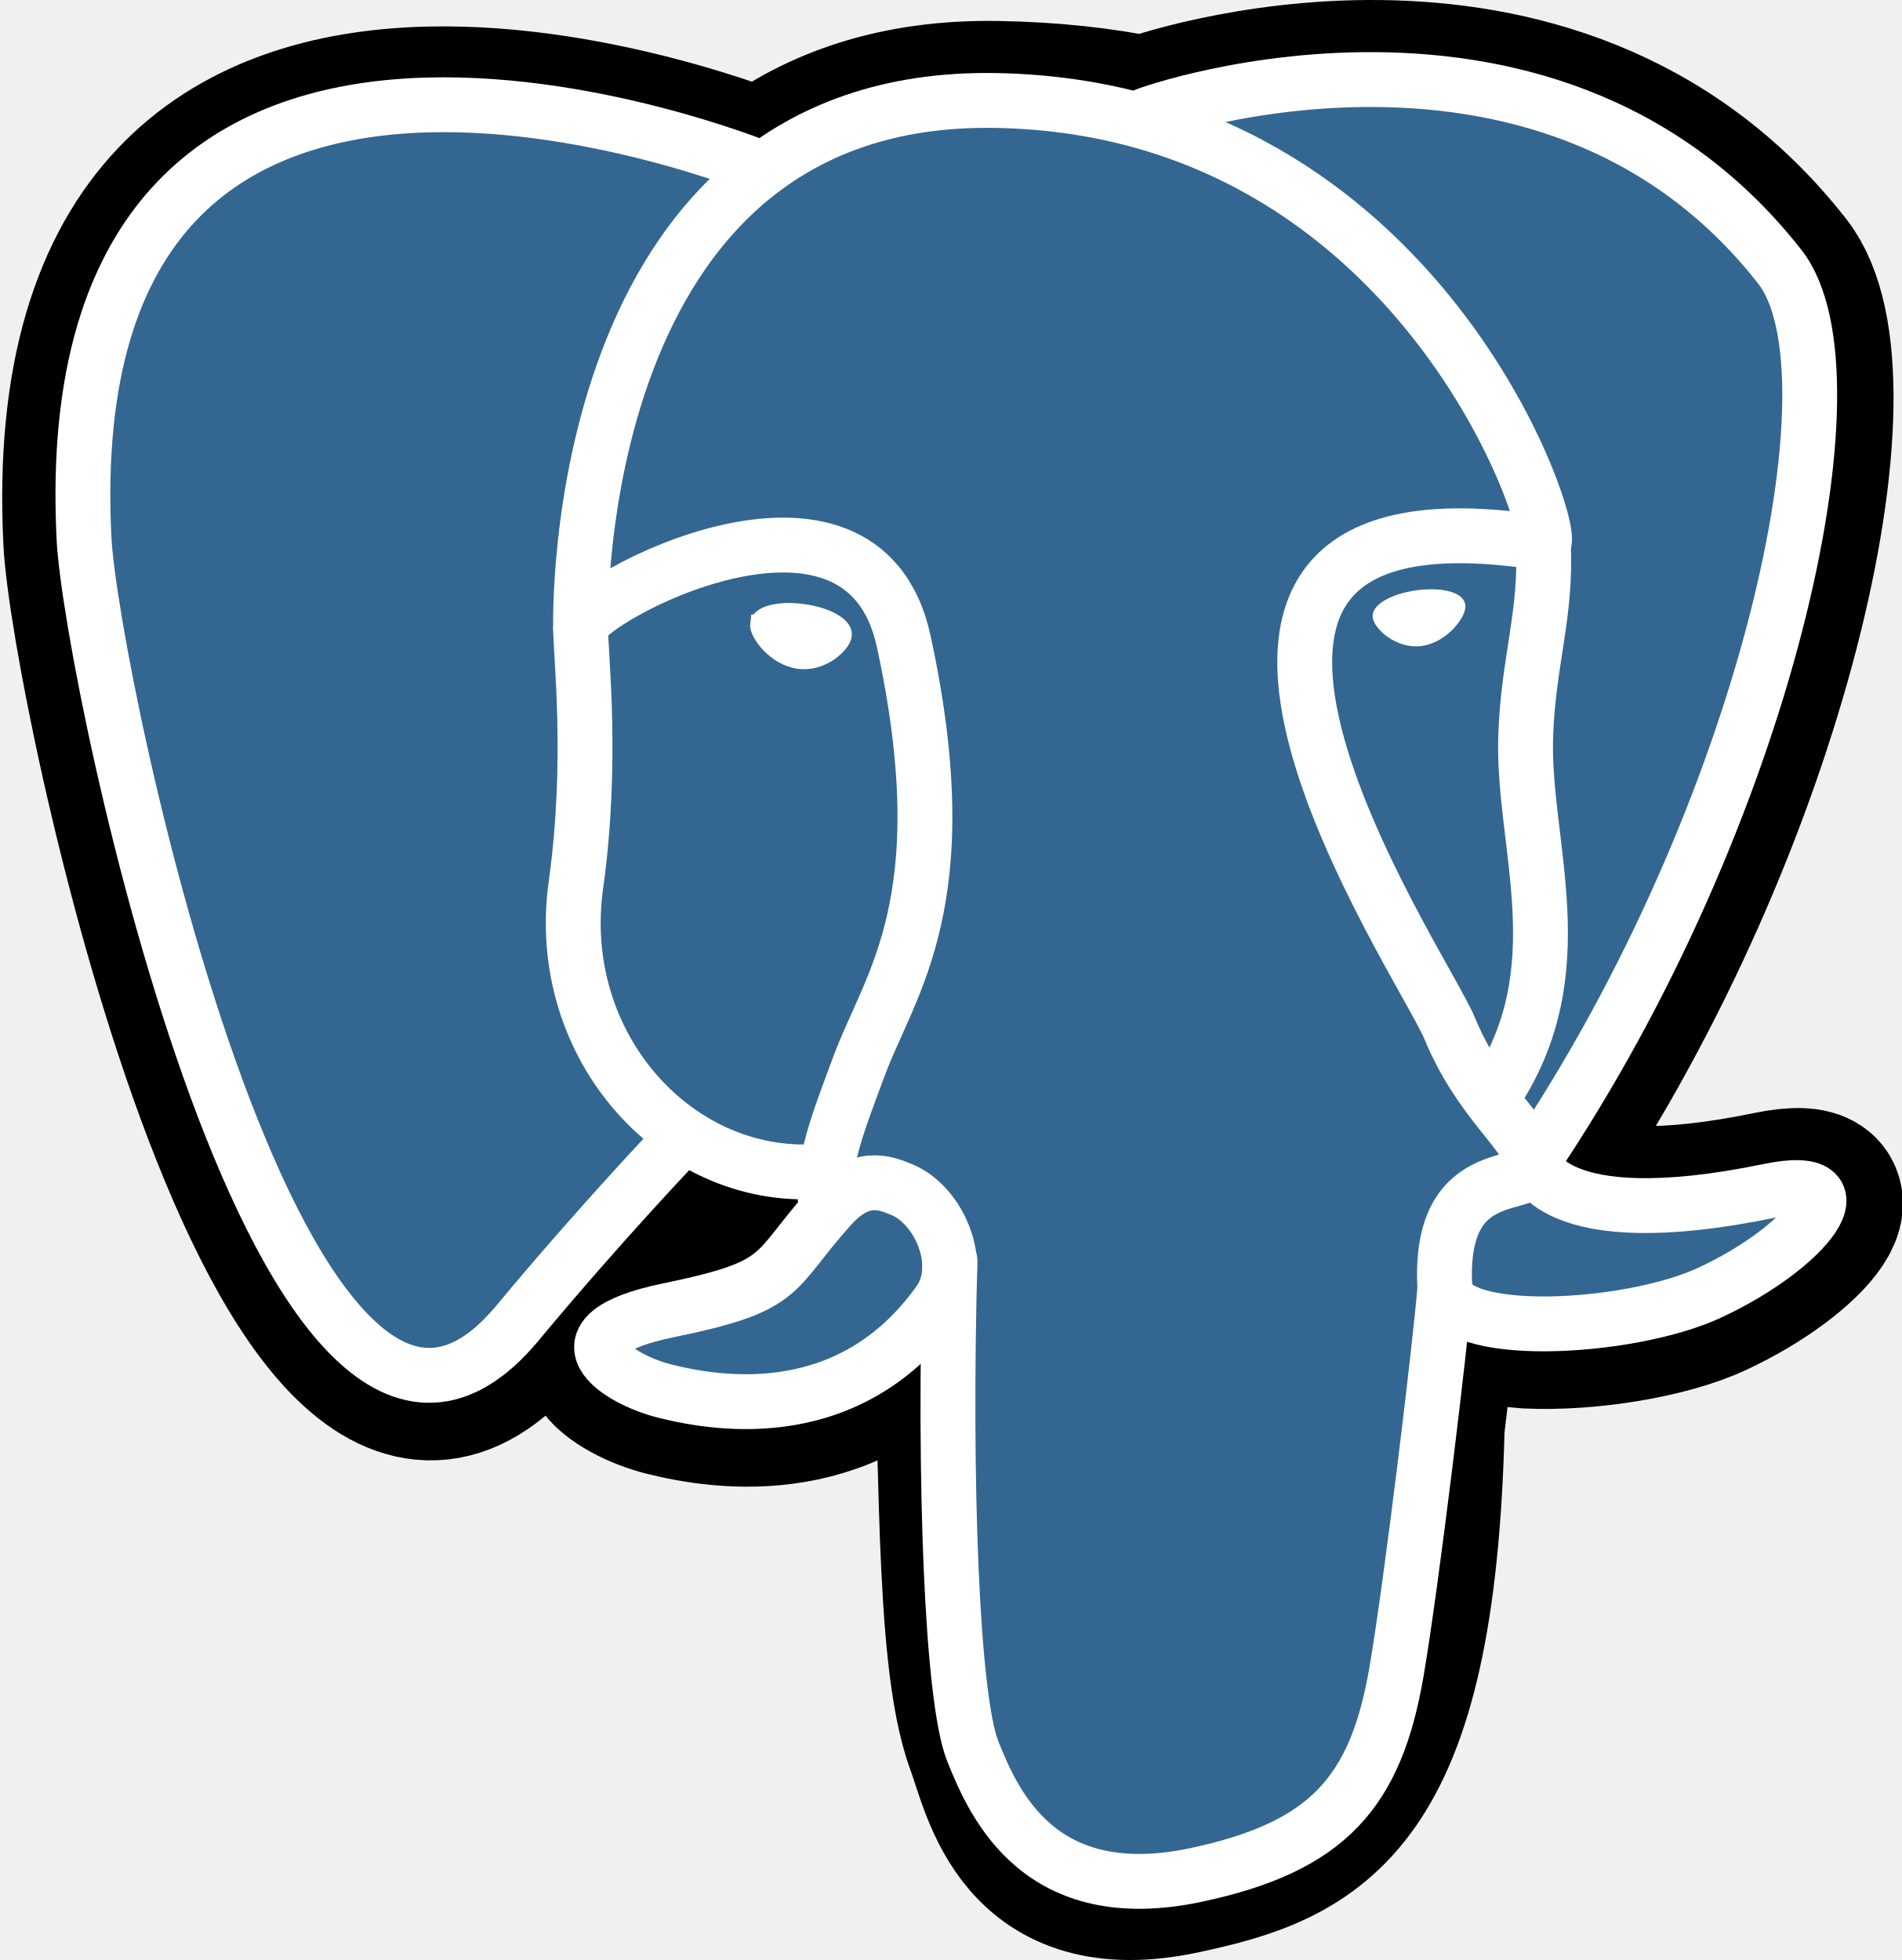
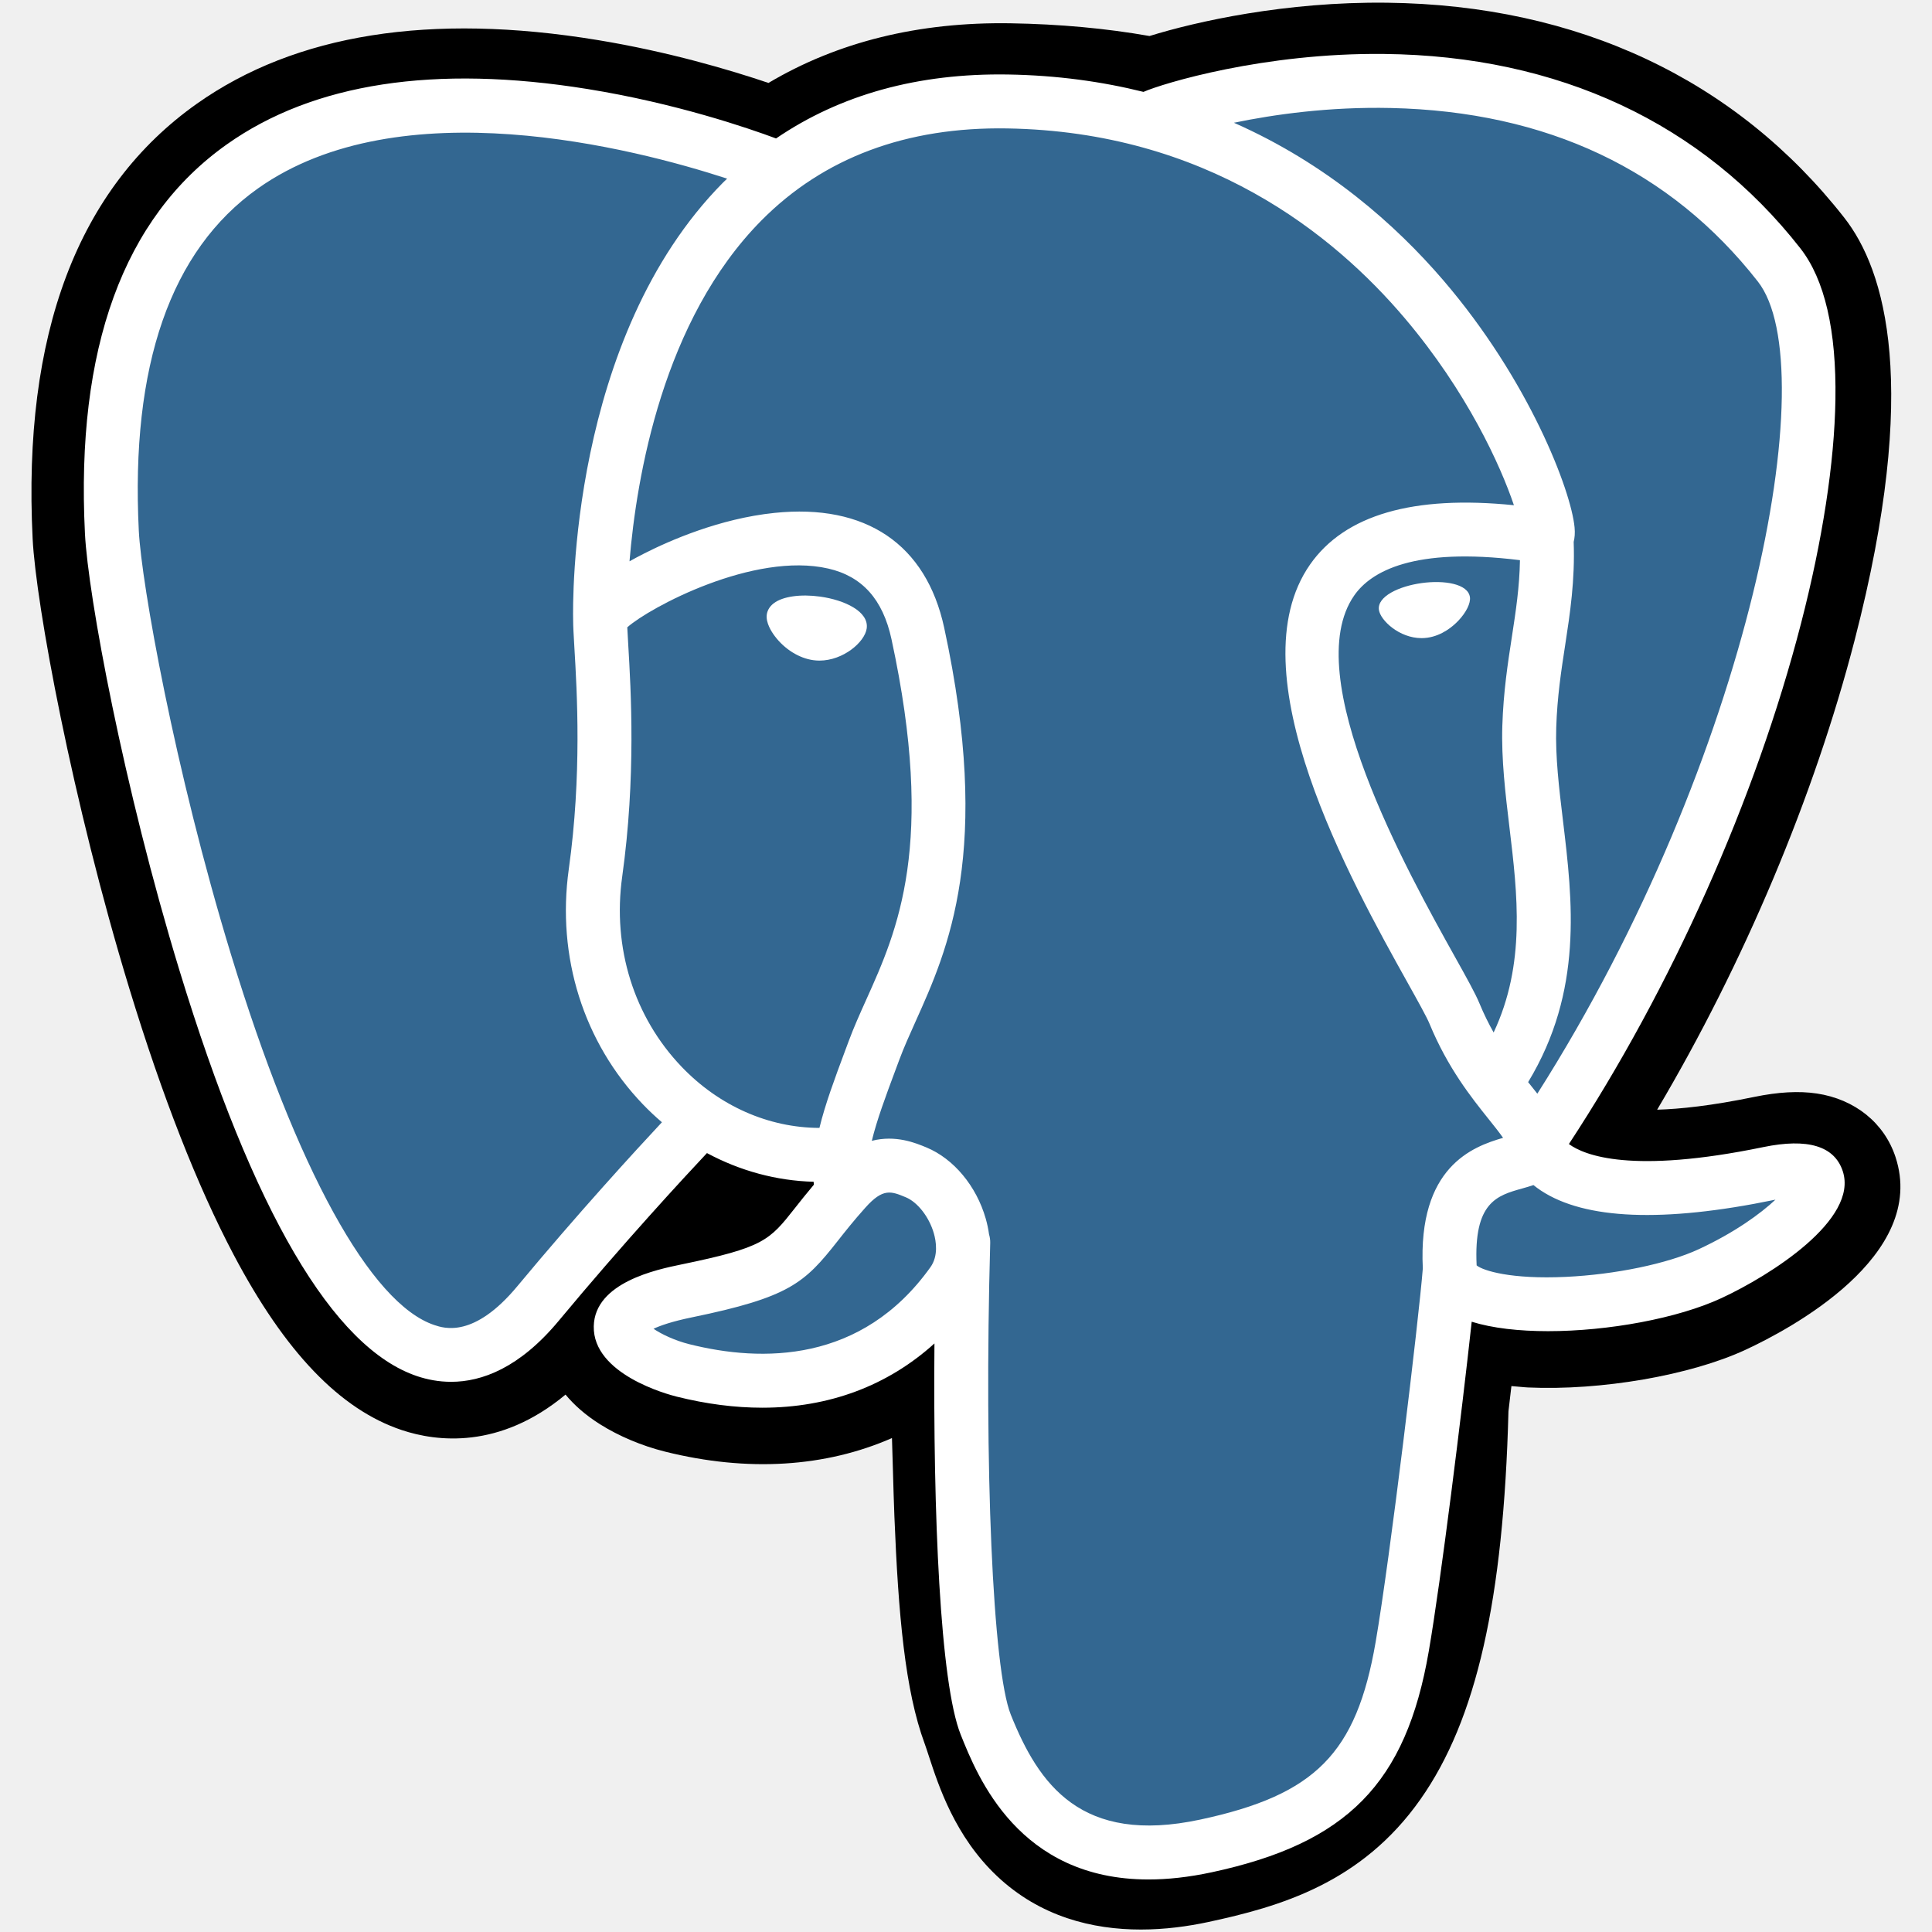
- <svg xmlns="http://www.w3.org/2000/svg" width="432.071pt" height="445.383pt" viewBox="0 0 432.071 445.383" xml:space="preserve">
-   <g id="orginal" style="fill-rule:nonzero;clip-rule:nonzero;stroke:#000000;stroke-miterlimit:4;">
- 	</g>
-   <g id="Layer_x0020_3" style="fill-rule:nonzero;clip-rule:nonzero;fill:none;stroke:#FFFFFF;stroke-width:12.465;stroke-linecap:round;stroke-linejoin:round;stroke-miterlimit:4;">
-     <path style="fill:#000000;stroke:#000000;stroke-width:37.395;stroke-linecap:butt;stroke-linejoin:miter;" d="M323.205,324.227c2.833-23.601,1.984-27.062,19.563-23.239l4.463,0.392c13.517,0.615,31.199-2.174,41.587-7c22.362-10.376,35.622-27.7,13.572-23.148c-50.297,10.376-53.755-6.655-53.755-6.655c53.111-78.803,75.313-178.836,56.149-203.322    C352.514-5.534,262.036,26.049,260.522,26.869l-0.482,0.089c-9.938-2.062-21.06-3.294-33.554-3.496c-22.761-0.374-40.032,5.967-53.133,15.904c0,0-161.408-66.498-153.899,83.628c1.597,31.936,45.777,241.655,98.47,178.31    c19.259-23.163,37.871-42.748,37.871-42.748c9.242,6.14,20.307,9.272,31.912,8.147l0.897-0.765c-0.281,2.876-0.157,5.689,0.359,9.019c-13.572,15.167-9.584,17.83-36.723,23.416c-27.457,5.659-11.326,15.734-0.797,18.367c12.768,3.193,42.305,7.716,62.268-20.224    l-0.795,3.188c5.325,4.26,4.965,30.619,5.72,49.452c0.756,18.834,2.017,36.409,5.856,46.771c3.839,10.36,8.369,37.05,44.036,29.406c29.809-6.388,52.6-15.582,54.677-101.107" />
-     <path style="fill:#336791;stroke:none;" d="M402.395,271.23c-50.302,10.376-53.76-6.655-53.76-6.655c53.111-78.808,75.313-178.843,56.153-203.326c-52.27-66.785-142.752-35.2-144.262-34.38l-0.486,0.087c-9.938-2.063-21.06-3.292-33.56-3.496c-22.761-0.373-40.026,5.967-53.127,15.902    c0,0-161.411-66.495-153.904,83.63c1.597,31.938,45.776,241.657,98.471,178.312c19.26-23.163,37.869-42.748,37.869-42.748c9.243,6.14,20.308,9.272,31.908,8.147l0.901-0.765c-0.28,2.876-0.152,5.689,0.361,9.019c-13.575,15.167-9.586,17.83-36.723,23.416    c-27.459,5.659-11.328,15.734-0.796,18.367c12.768,3.193,42.307,7.716,62.266-20.224l-0.796,3.188c5.319,4.26,9.054,27.711,8.428,48.969c-0.626,21.259-1.044,35.854,3.147,47.254c4.191,11.4,8.368,37.05,44.042,29.406c29.809-6.388,45.256-22.942,47.405-50.555    c1.525-19.631,4.976-16.729,5.194-34.28l2.768-8.309c3.192-26.611,0.507-35.196,18.872-31.203l4.463,0.392c13.517,0.615,31.208-2.174,41.591-7c22.358-10.376,35.618-27.7,13.573-23.148z" />
-     <path d="M215.866,286.484c-1.385,49.516,0.348,99.377,5.193,111.495c4.848,12.118,15.223,35.688,50.9,28.045c29.806-6.39,40.651-18.756,45.357-46.051c3.466-20.082,10.148-75.854,11.005-87.281" />
-     <path d="M173.104,38.256c0,0-161.521-66.016-154.012,84.109c1.597,31.938,45.779,241.664,98.473,178.316c19.256-23.166,36.671-41.335,36.671-41.335" />
-     <path d="M260.349,26.207c-5.591,1.753,89.848-34.889,144.087,34.417c19.159,24.484-3.043,124.519-56.153,203.329" />
-     <path style="stroke-linejoin:bevel;" d="M348.282,263.953c0,0,3.461,17.036,53.764,6.653c22.04-4.552,8.776,12.774-13.577,23.155c-18.345,8.514-59.474,10.696-60.146-1.069c-1.729-30.355,21.647-21.133,19.96-28.739c-1.525-6.85-11.979-13.573-18.894-30.338    c-6.037-14.633-82.796-126.849,21.287-110.183c3.813-0.789-27.146-99.002-124.553-100.599c-97.385-1.597-94.19,119.762-94.19,119.762" />
-     <path d="M188.604,274.334c-13.577,15.166-9.584,17.829-36.723,23.417c-27.459,5.66-11.326,15.733-0.797,18.365c12.768,3.195,42.307,7.718,62.266-20.229c6.078-8.509-0.036-22.086-8.385-25.547c-4.034-1.671-9.428-3.765-16.361,3.994z" />
-     <path d="M187.715,274.069c-1.368-8.917,2.93-19.528,7.536-31.942c6.922-18.626,22.893-37.255,10.117-96.339c-9.523-44.029-73.396-9.163-73.436-3.193c-0.039,5.968,2.889,30.26-1.067,58.548c-5.162,36.913,23.488,68.132,56.479,64.938" />
-     <path style="fill:#FFFFFF;stroke-width:4.155;stroke-linecap:butt;stroke-linejoin:miter;" d="M172.517,141.7c-0.288,2.039,3.733,7.48,8.976,8.207c5.234,0.73,9.714-3.522,9.998-5.559c0.284-2.039-3.732-4.285-8.977-5.015c-5.237-0.731-9.719,0.333-9.996,2.367z" />
-     <path style="fill:#FFFFFF;stroke-width:2.078;stroke-linecap:butt;stroke-linejoin:miter;" d="M331.941,137.543c0.284,2.039-3.732,7.48-8.976,8.207c-5.238,0.73-9.718-3.522-10.005-5.559c-0.277-2.039,3.74-4.285,8.979-5.015c5.239-0.73,9.718,0.333,10.002,2.368z" />
-     <path d="M350.676,123.432c0.863,15.994-3.445,26.888-3.988,43.914c-0.804,24.748,11.799,53.074-7.191,81.435" />
-     <path style="stroke-width:3;" d="M0,60.232" />
+ <svg xmlns="http://www.w3.org/2000/svg" width="800px" height="800px" viewBox="-4 0 264 264" version="1.1" preserveAspectRatio="xMidYMid">
+   <g>
+     <path d="M255.008,158.086 C253.473,153.437 249.452,150.199 244.252,149.422 C241.8,149.056 238.992,149.212 235.669,149.897 C229.877,151.092 225.58,151.547 222.444,151.635 C234.281,131.65 243.906,108.86 249.447,87.407 C258.406,52.718 253.619,36.915 248.024,29.767 C233.217,10.848 211.614,0.683 185.552,0.372 C171.649,0.202 159.444,2.947 153.077,4.921 C147.149,3.875 140.775,3.291 134.086,3.183 C121.55,2.983 110.473,5.716 101.008,11.333 C95.767,9.561 87.358,7.063 77.646,5.469 C54.804,1.719 36.394,4.641 22.928,14.154 C6.622,25.672 -0.937,45.684 0.461,73.634 C0.905,82.508 5.869,109.508 13.685,135.114 C18.177,149.832 22.967,162.054 27.922,171.444 C34.949,184.759 42.468,192.6 50.909,195.416 C55.64,196.992 64.236,198.096 73.277,190.567 C74.423,191.954 75.952,193.333 77.981,194.614 C80.558,196.239 83.709,197.567 86.856,198.354 C98.197,201.189 108.82,200.48 117.883,196.506 C117.939,198.118 117.982,199.658 118.018,200.988 C118.079,203.145 118.138,205.26 118.217,207.238 C118.754,220.612 119.664,231.011 122.36,238.287 C122.508,238.688 122.707,239.297 122.917,239.944 C124.262,244.062 126.511,250.956 132.233,256.355 C138.158,261.948 145.325,263.663 151.889,263.663 C155.181,263.663 158.322,263.231 161.077,262.641 C170.897,260.536 182.05,257.33 190.118,245.842 C197.746,234.982 201.454,218.625 202.125,192.851 C202.212,192.123 202.292,191.427 202.369,190.764 C202.422,190.316 202.475,189.859 202.529,189.402 L204.326,189.56 L204.789,189.591 C214.791,190.047 227.021,187.926 234.532,184.437 C240.467,181.683 259.486,171.642 255.008,158.086" fill="#000000">
+ 
+ </path>
+     <path d="M237.906,160.722 C208.166,166.857 206.121,156.788 206.121,156.788 C237.522,110.195 250.648,51.052 239.32,36.577 C208.417,-2.908 154.922,15.766 154.029,16.25 L153.742,16.302 C147.866,15.082 141.291,14.356 133.9,14.235 C120.444,14.014 110.236,17.763 102.49,23.637 C102.49,23.637 7.06,-15.677 11.499,73.081 C12.443,91.963 38.563,215.954 69.717,178.503 C81.104,164.808 92.106,153.229 92.106,153.229 C97.571,156.859 104.113,158.711 110.971,158.046 L111.504,157.594 C111.338,159.294 111.414,160.957 111.717,162.926 C103.691,171.893 106.05,173.467 90.006,176.77 C73.771,180.116 83.308,186.072 89.535,187.629 C97.084,189.517 114.548,192.191 126.348,175.672 L125.878,177.557 C129.022,180.076 131.23,193.94 130.86,206.509 C130.49,219.077 130.243,227.706 132.721,234.446 C135.199,241.186 137.668,256.351 158.76,251.832 C176.383,248.055 185.516,238.268 186.787,221.943 C187.688,210.336 189.729,212.052 189.857,201.675 L191.494,196.763 C193.381,181.03 191.794,175.954 202.651,178.315 L205.29,178.547 C213.282,178.91 223.741,177.261 229.88,174.408 C243.098,168.274 250.938,158.031 237.904,160.722 L237.906,160.722" fill="#336791">
+ 
+ </path>
+     <path d="M108.076,81.525 C105.397,81.152 102.969,81.497 101.741,82.427 C101.05,82.95 100.837,83.556 100.779,83.973 C100.625,85.078 101.4,86.3 101.875,86.93 C103.221,88.714 105.187,89.94 107.133,90.21 C107.415,90.249 107.696,90.268 107.975,90.268 C111.22,90.268 114.171,87.741 114.431,85.876 C114.756,83.54 111.365,81.983 108.076,81.525" fill="#FFFFFF">
+ 
+ </path>
+     <path d="M196.86,81.599 L196.86,81.599 C196.604,79.768 193.346,79.246 190.254,79.676 C187.166,80.106 184.172,81.5 184.422,83.335 C184.623,84.762 187.199,87.198 190.249,87.198 C190.507,87.198 190.767,87.181 191.029,87.144 C193.065,86.862 194.559,85.569 195.268,84.824 C196.35,83.688 196.975,82.422 196.86,81.599" fill="#FFFFFF">
+ 
+ </path>
+     <path d="M247.802,160.025 C246.668,156.596 243.018,155.493 236.954,156.745 C218.949,160.461 212.501,157.887 210.384,156.328 C224.379,135.007 235.892,109.236 242.103,85.191 C245.045,73.801 246.67,63.223 246.803,54.602 C246.95,45.138 245.338,38.184 242.014,33.936 C228.612,16.811 208.942,7.625 185.132,7.373 C168.763,7.189 154.933,11.378 152.252,12.556 C146.606,11.152 140.451,10.29 133.75,10.18 C121.462,9.981 110.84,12.923 102.046,18.919 C98.226,17.498 88.354,14.109 76.281,12.164 C55.409,8.803 38.823,11.35 26.987,19.735 C12.864,29.741 6.344,47.627 7.607,72.894 C8.032,81.396 12.876,107.548 20.52,132.593 C30.582,165.557 41.519,184.218 53.028,188.057 C54.375,188.506 55.929,188.82 57.641,188.82 C61.839,188.82 66.986,186.928 72.341,180.49 C81.236,169.789 89.541,160.822 92.602,157.564 C97.126,159.992 102.096,161.348 107.179,161.484 C107.188,161.617 107.202,161.75 107.214,161.882 C106.194,163.092 105.357,164.152 104.644,165.057 C101.122,169.528 100.389,170.459 89.052,172.793 C85.827,173.459 77.261,175.224 77.136,181.228 C77,187.788 87.261,190.543 88.43,190.835 C92.504,191.855 96.429,192.358 100.172,192.358 C109.275,192.357 117.286,189.366 123.688,183.577 C123.491,206.963 124.466,230.007 127.274,237.028 C129.573,242.776 135.192,256.823 152.938,256.822 C155.542,256.822 158.408,256.519 161.561,255.843 C180.082,251.872 188.125,243.687 191.236,225.64 C192.901,215.995 195.758,192.964 197.102,180.61 C199.938,181.495 203.589,181.9 207.536,181.899 C215.768,181.899 225.267,180.15 231.224,177.385 C237.916,174.277 249.992,166.651 247.802,160.025 L247.802,160.025 Z M203.696,76.545 C203.635,80.192 203.133,83.503 202.601,86.959 C202.028,90.676 201.436,94.519 201.287,99.184 C201.14,103.724 201.707,108.445 202.255,113.009 C203.363,122.228 204.5,131.721 200.099,141.087 C199.415,139.872 198.754,138.546 198.149,137.078 C197.602,135.752 196.414,133.622 194.77,130.674 C188.37,119.198 173.385,92.324 181.056,81.358 C183.341,78.094 189.14,74.738 203.696,76.545 L203.696,76.545 Z M186.052,14.758 C207.386,15.229 224.261,23.21 236.21,38.478 C245.374,50.189 235.283,103.476 206.07,149.447 C205.781,149.08 205.488,148.71 205.184,148.33 C205.063,148.178 204.939,148.024 204.814,147.868 C212.363,135.401 210.887,123.066 209.573,112.13 C209.033,107.642 208.524,103.403 208.653,99.421 C208.787,95.2 209.345,91.581 209.885,88.081 C210.548,83.768 211.223,79.305 211.037,74.044 C211.176,73.492 211.232,72.84 211.159,72.066 C210.684,67.021 204.924,51.922 193.184,38.255 C186.762,30.781 177.397,22.416 164.61,16.774 C170.11,15.634 177.631,14.571 186.052,14.758 L186.052,14.758 Z M66.674,175.778 C60.774,182.872 56.7,181.512 55.36,181.066 C46.629,178.154 36.5,159.702 27.569,130.442 C19.841,105.124 15.325,79.665 14.967,72.526 C13.839,49.948 19.312,34.213 31.235,25.757 C50.639,11.997 82.541,20.233 95.36,24.41 C95.176,24.592 94.984,24.762 94.802,24.947 C73.766,46.191 74.265,82.488 74.317,84.706 C74.315,85.562 74.387,86.774 74.485,88.441 C74.847,94.546 75.521,105.908 73.721,118.775 C72.049,130.732 75.735,142.435 83.832,150.884 C84.67,151.758 85.545,152.58 86.449,153.352 C82.845,157.212 75.012,165.748 66.674,175.778 L66.674,175.778 Z M89.153,145.785 C82.627,138.975 79.663,129.503 81.02,119.796 C82.92,106.203 82.219,94.365 81.842,88.005 C81.789,87.115 81.743,86.335 81.715,85.72 C84.788,82.995 99.029,75.365 109.184,77.692 C113.819,78.753 116.643,81.909 117.817,87.337 C123.893,115.44 118.621,127.153 114.385,136.566 C113.512,138.505 112.687,140.338 111.983,142.234 L111.437,143.7 C110.055,147.406 108.769,150.852 107.972,154.124 C101.034,154.103 94.285,151.14 89.153,145.785 L89.153,145.785 Z M90.218,183.685 C88.192,183.179 86.37,182.3 85.301,181.571 C86.194,181.15 87.783,180.579 90.539,180.012 C103.876,177.266 105.936,175.328 110.434,169.617 C111.465,168.308 112.634,166.823 114.253,165.015 C114.253,165.014 114.254,165.014 114.255,165.013 C116.666,162.313 117.769,162.771 119.769,163.601 C121.39,164.272 122.969,166.303 123.609,168.539 C123.912,169.595 124.252,171.6 123.139,173.159 C113.743,186.315 100.051,186.146 90.218,183.685 L90.218,183.685 Z M160.017,248.637 C143.701,252.133 137.924,243.808 134.117,234.291 C131.66,228.147 130.452,200.44 131.309,169.844 C131.32,169.437 131.262,169.043 131.15,168.674 C131.052,167.96 130.902,167.238 130.694,166.512 C129.42,162.06 126.315,158.336 122.59,156.792 C121.11,156.179 118.394,155.054 115.13,155.889 C115.826,153.021 117.033,149.782 118.342,146.275 L118.891,144.8 C119.509,143.137 120.285,141.414 121.105,139.59 C125.538,129.742 131.609,116.253 125.02,85.78 C122.552,74.366 114.31,68.792 101.816,70.087 C94.325,70.862 87.473,73.884 84.055,75.617 C83.32,75.989 82.648,76.349 82.02,76.699 C82.974,65.199 86.578,43.707 100.061,30.11 C108.549,21.549 119.854,17.321 133.628,17.549 C160.769,17.993 178.172,31.921 187.994,43.528 C196.458,53.529 201.041,63.604 202.87,69.037 C189.115,67.639 179.76,70.354 175.018,77.134 C164.701,91.882 180.662,120.506 188.333,134.263 C189.74,136.784 190.954,138.963 191.336,139.889 C193.834,145.943 197.068,149.985 199.429,152.935 C200.153,153.839 200.855,154.716 201.389,155.482 C197.223,156.683 189.74,159.458 190.422,173.329 C189.872,180.289 185.961,212.875 183.974,224.388 C181.351,239.598 175.754,245.263 160.017,248.637 L160.017,248.637 Z M228.121,170.701 C223.861,172.678 216.732,174.162 209.96,174.48 C202.479,174.83 198.672,173.642 197.776,172.911 C197.355,164.267 200.573,163.364 203.978,162.408 C204.513,162.257 205.035,162.111 205.539,161.935 C205.852,162.19 206.195,162.443 206.571,162.691 C212.583,166.659 223.306,167.087 238.445,163.962 C238.5,163.951 238.556,163.94 238.611,163.929 C236.569,165.838 233.075,168.4 228.121,170.701 L228.121,170.701 Z" fill="#FFFFFF">
+ 
+ </path>
  </g>
</svg>
